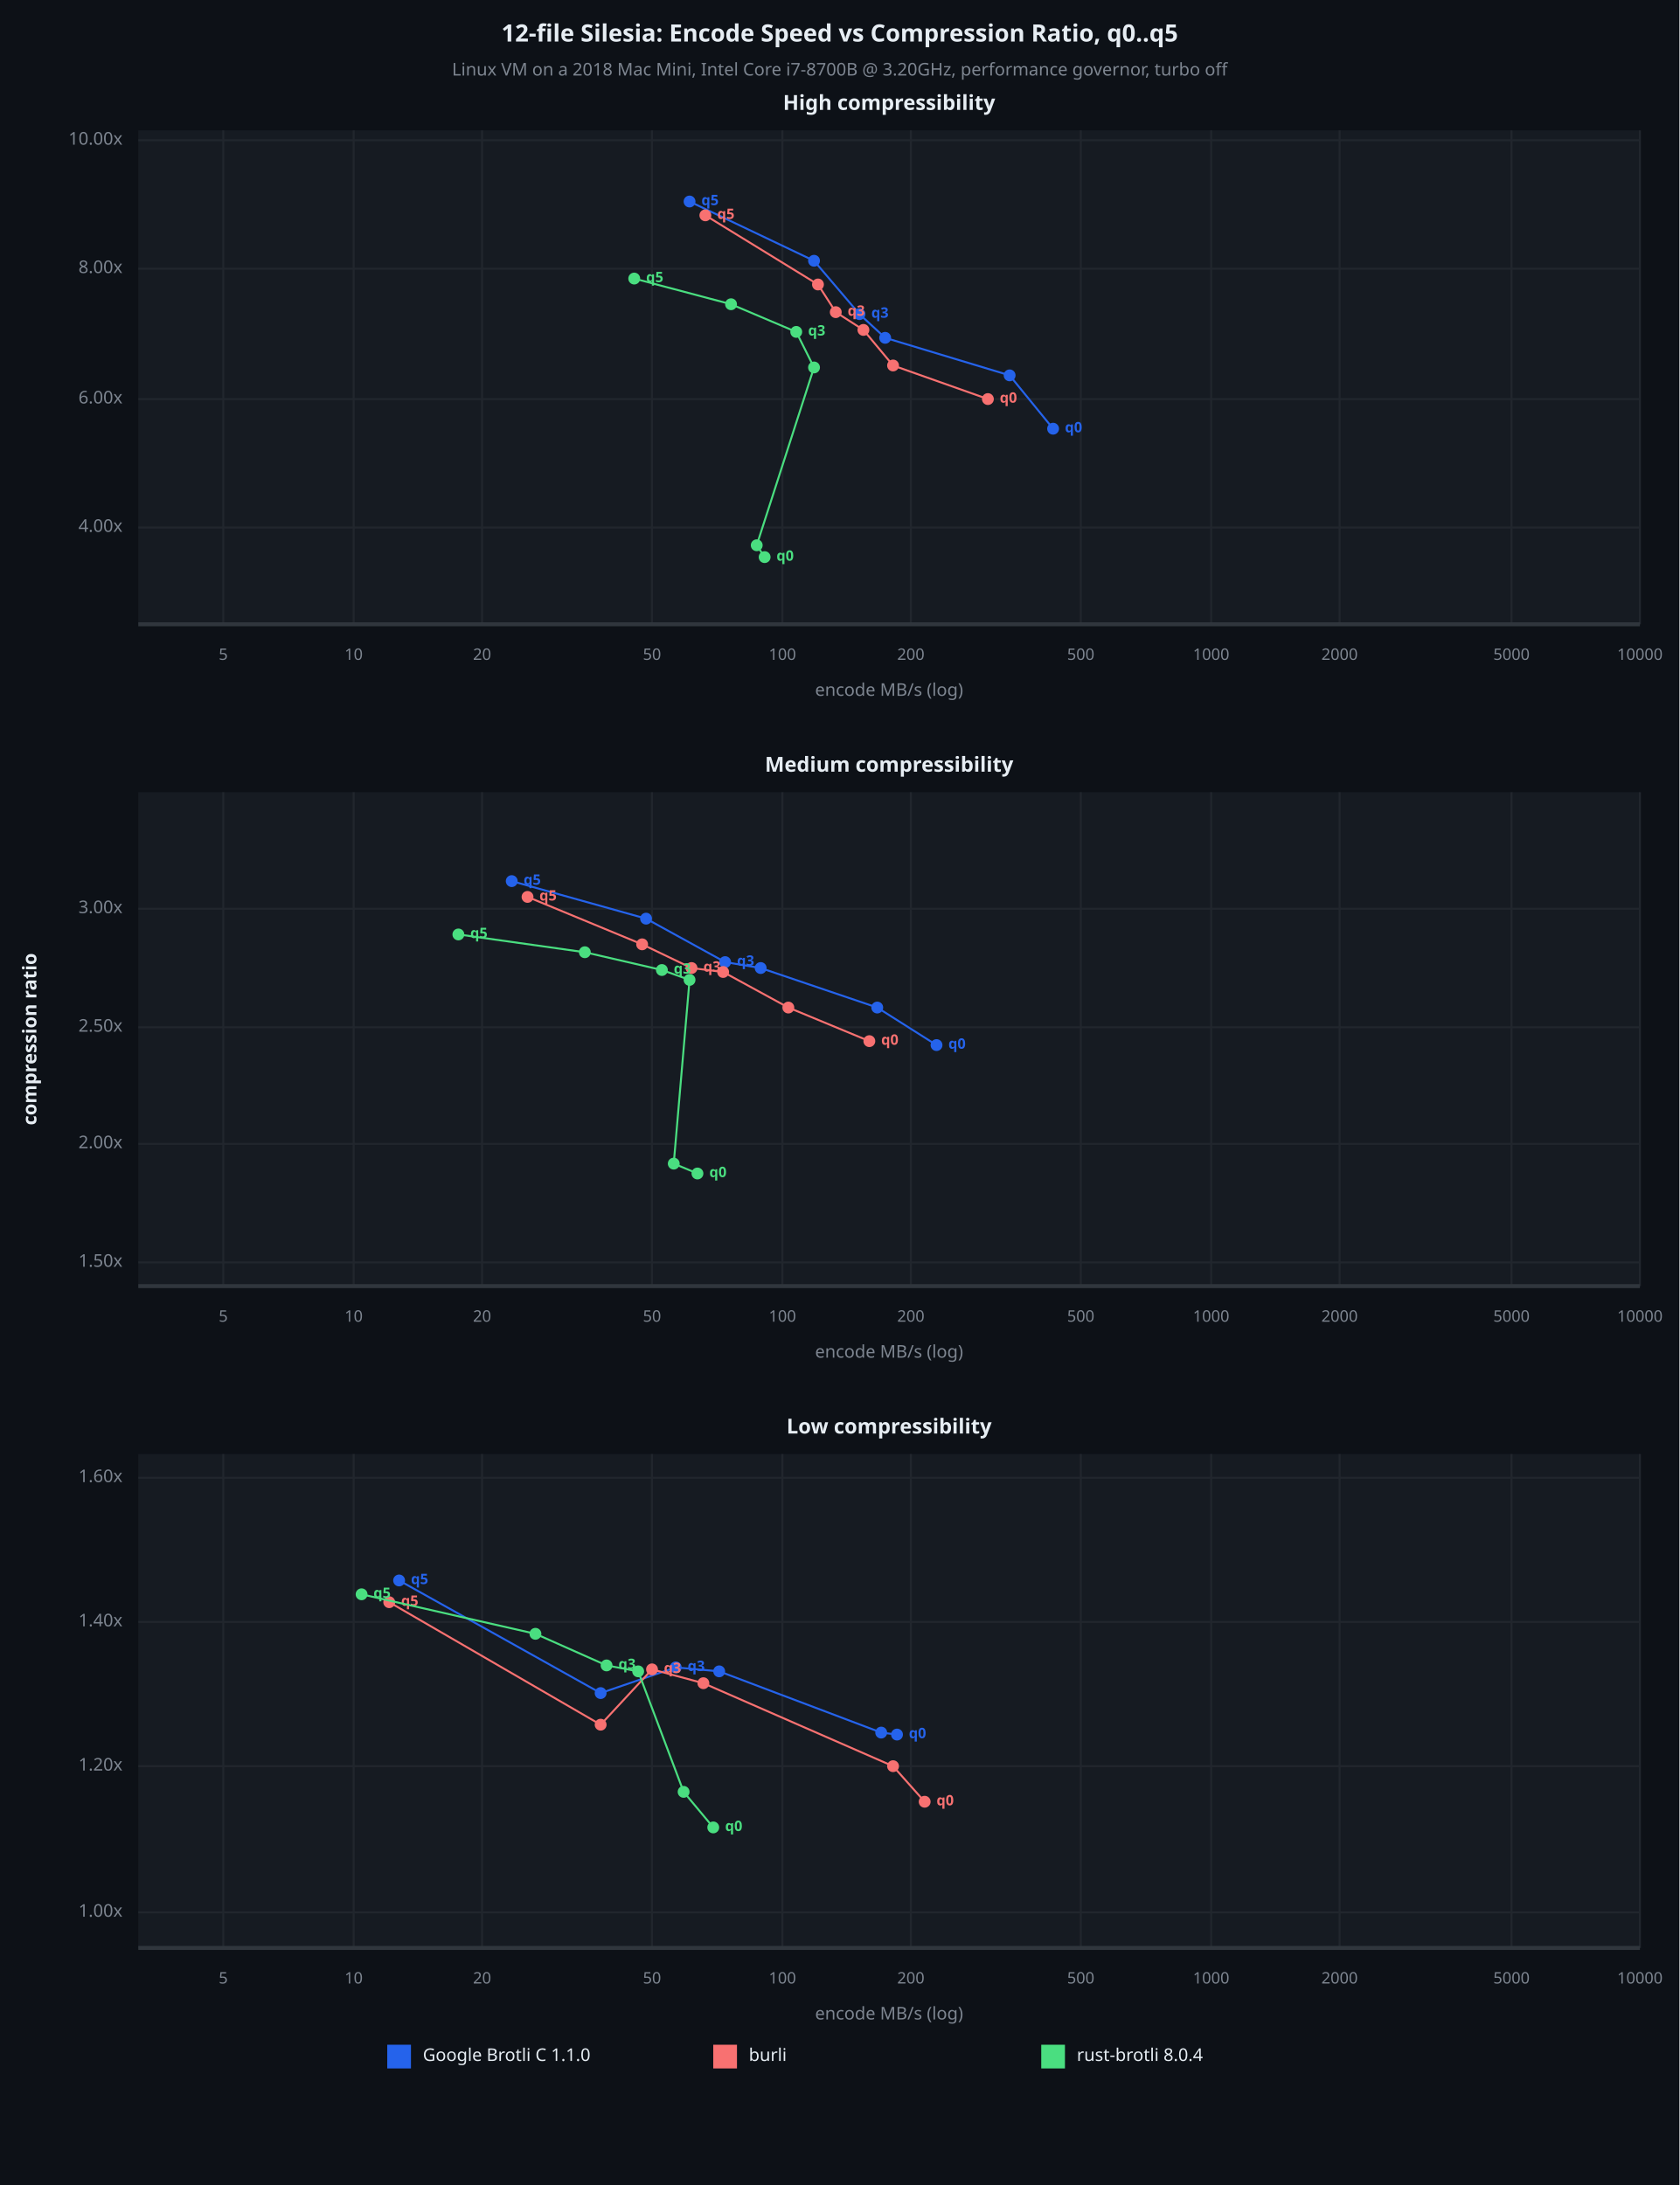
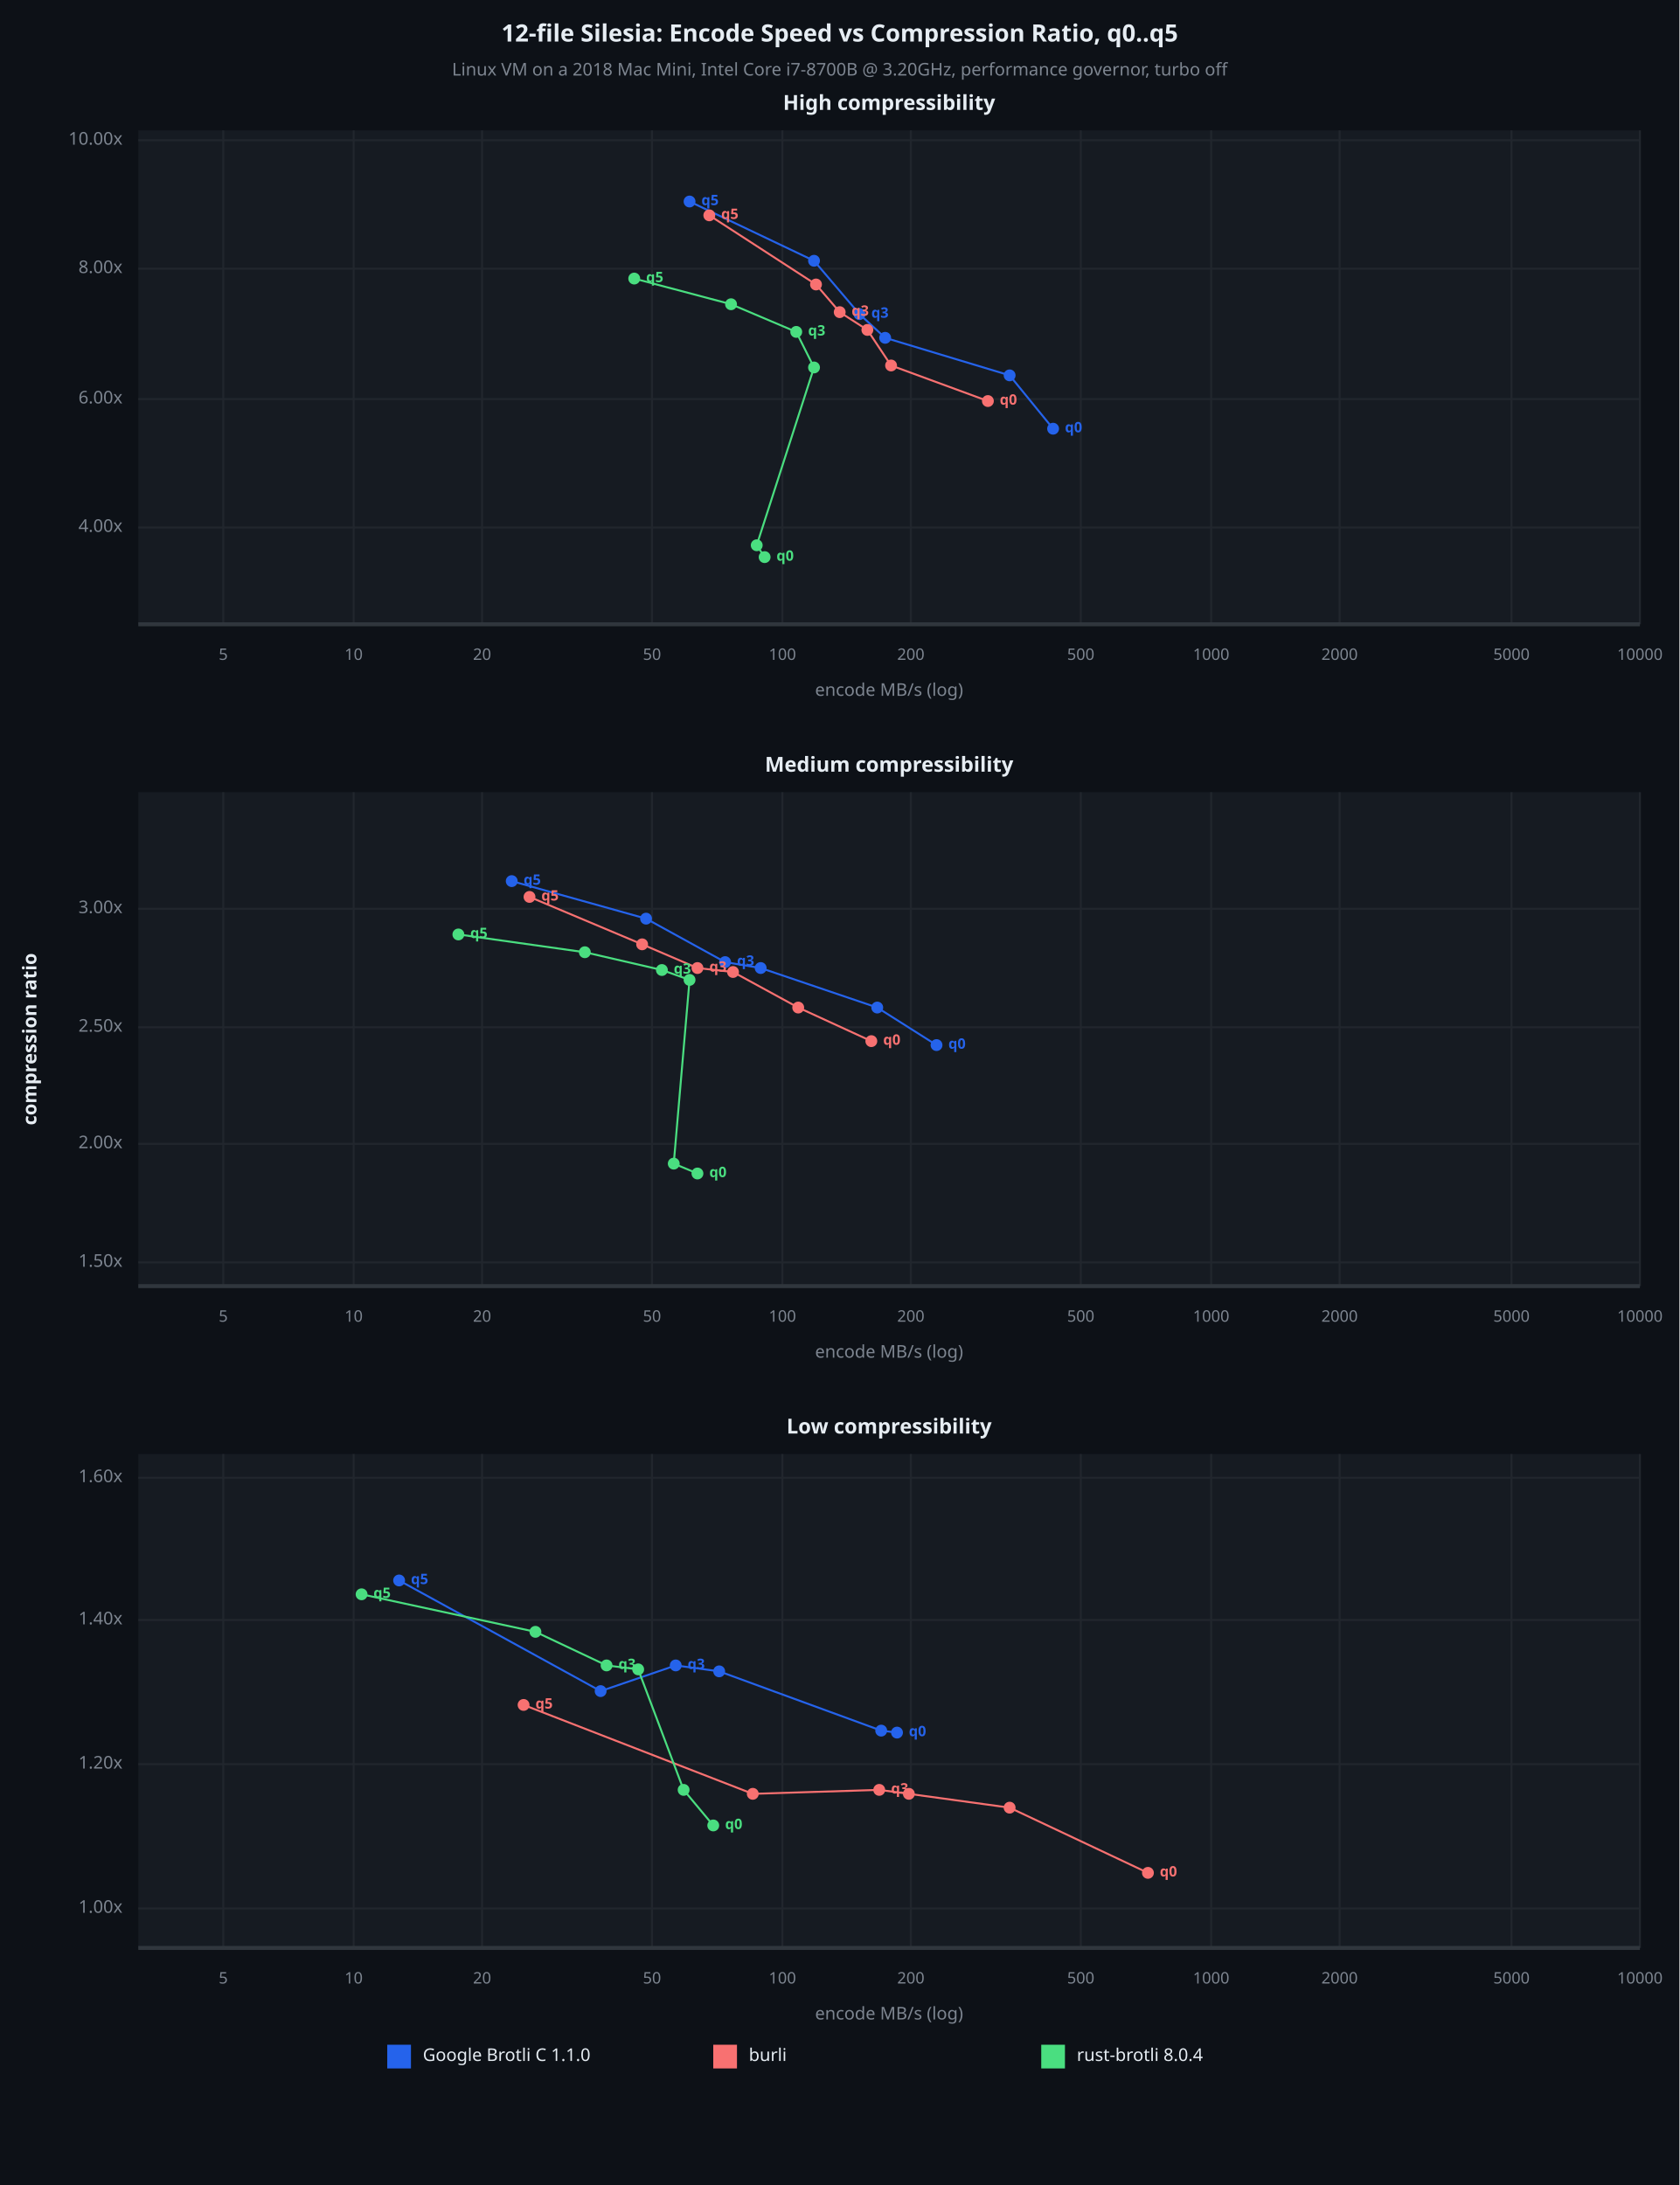
<svg xmlns="http://www.w3.org/2000/svg" viewBox="0 0 850 1106" font-family="system-ui, -apple-system, sans-serif">
  <rect x="0" y="0" width="850" height="1106" opacity="1" fill="#0D1117" stroke="none" />
  <text x="425" y="18" dy="0.5ex" text-anchor="middle" font-family="sans-serif" font-size="12.097" opacity="1" fill="#E6EDF3" font-weight="bold">
12-file Silesia: Encode Speed vs Compression Ratio, q0..q5
</text>
  <text x="425" y="36" dy="0.5ex" text-anchor="middle" font-family="sans-serif" font-size="8.871" opacity="1" fill="#7D8590">
Linux VM on a 2018 Mac Mini, Intel Core i7-8700B @ 3.20GHz, performance governor, turbo off
</text>
  <rect x="70" y="66" width="760" height="250" opacity="1" fill="#161B22" stroke="none" />
  <text x="450" y="53" dy="0.5ex" text-anchor="middle" font-family="sans-serif" font-size="10.484" opacity="1" fill="#E6EDF3" font-weight="bold">
High compressibility
</text>
  <polyline fill="none" opacity="1" stroke="#21262D" stroke-width="1" points="113,66 113,316 " />
  <text x="113" y="332" dy="0.5ex" text-anchor="middle" font-family="sans-serif" font-size="8.065" opacity="1" fill="#7D8590">
5
</text>
  <polyline fill="none" opacity="1" stroke="#21262D" stroke-width="1" points="179,66 179,316 " />
  <text x="179" y="332" dy="0.5ex" text-anchor="middle" font-family="sans-serif" font-size="8.065" opacity="1" fill="#7D8590">
10
</text>
  <polyline fill="none" opacity="1" stroke="#21262D" stroke-width="1" points="244,66 244,316 " />
  <text x="244" y="332" dy="0.5ex" text-anchor="middle" font-family="sans-serif" font-size="8.065" opacity="1" fill="#7D8590">
20
</text>
  <polyline fill="none" opacity="1" stroke="#21262D" stroke-width="1" points="330,66 330,316 " />
  <text x="330" y="332" dy="0.5ex" text-anchor="middle" font-family="sans-serif" font-size="8.065" opacity="1" fill="#7D8590">
50
</text>
  <polyline fill="none" opacity="1" stroke="#21262D" stroke-width="1" points="396,66 396,316 " />
  <text x="396" y="332" dy="0.5ex" text-anchor="middle" font-family="sans-serif" font-size="8.065" opacity="1" fill="#7D8590">
100
</text>
  <polyline fill="none" opacity="1" stroke="#21262D" stroke-width="1" points="461,66 461,316 " />
  <text x="461" y="332" dy="0.5ex" text-anchor="middle" font-family="sans-serif" font-size="8.065" opacity="1" fill="#7D8590">
200
</text>
  <polyline fill="none" opacity="1" stroke="#21262D" stroke-width="1" points="547,66 547,316 " />
  <text x="547" y="332" dy="0.5ex" text-anchor="middle" font-family="sans-serif" font-size="8.065" opacity="1" fill="#7D8590">
500
</text>
  <polyline fill="none" opacity="1" stroke="#21262D" stroke-width="1" points="613,66 613,316 " />
  <text x="613" y="332" dy="0.5ex" text-anchor="middle" font-family="sans-serif" font-size="8.065" opacity="1" fill="#7D8590">
1000
</text>
  <polyline fill="none" opacity="1" stroke="#21262D" stroke-width="1" points="678,66 678,316 " />
  <text x="678" y="332" dy="0.5ex" text-anchor="middle" font-family="sans-serif" font-size="8.065" opacity="1" fill="#7D8590">
2000
</text>
  <polyline fill="none" opacity="1" stroke="#21262D" stroke-width="1" points="765,66 765,316 " />
  <text x="765" y="332" dy="0.5ex" text-anchor="middle" font-family="sans-serif" font-size="8.065" opacity="1" fill="#7D8590">
5000
</text>
  <polyline fill="none" opacity="1" stroke="#21262D" stroke-width="1" points="830,66 830,316 " />
  <text x="830" y="332" dy="0.5ex" text-anchor="middle" font-family="sans-serif" font-size="8.065" opacity="1" fill="#7D8590">
10000
</text>
  <polyline fill="none" opacity="1" stroke="#21262D" stroke-width="1" points="70,267 830,267 " />
  <text x="62" y="267" dy="0.5ex" text-anchor="end" font-family="sans-serif" font-size="8.871" opacity="1" fill="#7D8590">
4.00x
</text>
  <polyline fill="none" opacity="1" stroke="#21262D" stroke-width="1" points="70,202 830,202 " />
  <text x="62" y="202" dy="0.5ex" text-anchor="end" font-family="sans-serif" font-size="8.871" opacity="1" fill="#7D8590">
6.00x
</text>
  <polyline fill="none" opacity="1" stroke="#21262D" stroke-width="1" points="70,136 830,136 " />
  <text x="62" y="136" dy="0.5ex" text-anchor="end" font-family="sans-serif" font-size="8.871" opacity="1" fill="#7D8590">
8.00x
</text>
  <polyline fill="none" opacity="1" stroke="#21262D" stroke-width="1" points="70,71 830,71 " />
  <text x="62" y="71" dy="0.5ex" text-anchor="end" font-family="sans-serif" font-size="8.871" opacity="1" fill="#7D8590">
10.00x
</text>
  <polyline fill="none" opacity="1" stroke="#30363D" stroke-width="2" points="70,316 830,316 " />
  <polyline fill="none" opacity="1" stroke="#2563EB" stroke-width="1" points="533,217 511,190 448,171 435,159 412,132 349,102 " />
  <circle cx="533" cy="217" r="3" opacity="1" fill="#2563EB" stroke="none" stroke-width="1" />
  <text x="539" y="217" dy="0.5ex" text-anchor="start" font-family="sans-serif" font-size="7.258" opacity="1" fill="#2563EB" font-weight="bold">
q0
</text>
  <circle cx="511" cy="190" r="3" opacity="1" fill="#2563EB" stroke="none" stroke-width="1" />
  <circle cx="448" cy="171" r="3" opacity="1" fill="#2563EB" stroke="none" stroke-width="1" />
  <circle cx="435" cy="159" r="3" opacity="1" fill="#2563EB" stroke="none" stroke-width="1" />
  <text x="441" y="159" dy="0.5ex" text-anchor="start" font-family="sans-serif" font-size="7.258" opacity="1" fill="#2563EB" font-weight="bold">
q3
</text>
  <circle cx="412" cy="132" r="3" opacity="1" fill="#2563EB" stroke="none" stroke-width="1" />
  <circle cx="349" cy="102" r="3" opacity="1" fill="#2563EB" stroke="none" stroke-width="1" />
  <text x="355" y="102" dy="0.5ex" text-anchor="start" font-family="sans-serif" font-size="7.258" opacity="1" fill="#2563EB" font-weight="bold">
q5
</text>
-   <polyline fill="none" opacity="1" stroke="#F87171" stroke-width="1" points="500,202 452,185 437,167 423,158 414,144 357,109 " />
-   <circle cx="500" cy="202" r="3" opacity="1" fill="#F87171" stroke="none" stroke-width="1" />
-   <text x="506" y="202" dy="0.5ex" text-anchor="start" font-family="sans-serif" font-size="7.258" opacity="1" fill="#F87171" font-weight="bold">
- q0
- </text>
-   <circle cx="452" cy="185" r="3" opacity="1" fill="#F87171" stroke="none" stroke-width="1" />
-   <circle cx="437" cy="167" r="3" opacity="1" fill="#F87171" stroke="none" stroke-width="1" />
-   <circle cx="423" cy="158" r="3" opacity="1" fill="#F87171" stroke="none" stroke-width="1" />
-   <text x="429" y="158" dy="0.5ex" text-anchor="start" font-family="sans-serif" font-size="7.258" opacity="1" fill="#F87171" font-weight="bold">
- q3
- </text>
-   <circle cx="414" cy="144" r="3" opacity="1" fill="#F87171" stroke="none" stroke-width="1" />
-   <circle cx="357" cy="109" r="3" opacity="1" fill="#F87171" stroke="none" stroke-width="1" />
-   <text x="363" y="109" dy="0.5ex" text-anchor="start" font-family="sans-serif" font-size="7.258" opacity="1" fill="#F87171" font-weight="bold">
+   <polyline fill="none" opacity="1" stroke="#F87171" stroke-width="1" points="500,203 451,185 439,167 425,158 413,144 359,109 " />
+   <circle cx="500" cy="203" r="3" opacity="1" fill="#F87171" stroke="none" stroke-width="1" />
+   <text x="506" y="203" dy="0.5ex" text-anchor="start" font-family="sans-serif" font-size="7.258" opacity="1" fill="#F87171" font-weight="bold">
+ q0
+ </text>
+   <circle cx="451" cy="185" r="3" opacity="1" fill="#F87171" stroke="none" stroke-width="1" />
+   <circle cx="439" cy="167" r="3" opacity="1" fill="#F87171" stroke="none" stroke-width="1" />
+   <circle cx="425" cy="158" r="3" opacity="1" fill="#F87171" stroke="none" stroke-width="1" />
+   <text x="431" y="158" dy="0.5ex" text-anchor="start" font-family="sans-serif" font-size="7.258" opacity="1" fill="#F87171" font-weight="bold">
+ q3
+ </text>
+   <circle cx="413" cy="144" r="3" opacity="1" fill="#F87171" stroke="none" stroke-width="1" />
+   <circle cx="359" cy="109" r="3" opacity="1" fill="#F87171" stroke="none" stroke-width="1" />
+   <text x="365" y="109" dy="0.5ex" text-anchor="start" font-family="sans-serif" font-size="7.258" opacity="1" fill="#F87171" font-weight="bold">
q5
</text>
  <polyline fill="none" opacity="1" stroke="#4ADE80" stroke-width="1" points="387,282 383,276 412,186 403,168 370,154 321,141 " />
  <circle cx="387" cy="282" r="3" opacity="1" fill="#4ADE80" stroke="none" stroke-width="1" />
  <text x="393" y="282" dy="0.5ex" text-anchor="start" font-family="sans-serif" font-size="7.258" opacity="1" fill="#4ADE80" font-weight="bold">
q0
</text>
  <circle cx="383" cy="276" r="3" opacity="1" fill="#4ADE80" stroke="none" stroke-width="1" />
  <circle cx="412" cy="186" r="3" opacity="1" fill="#4ADE80" stroke="none" stroke-width="1" />
  <circle cx="403" cy="168" r="3" opacity="1" fill="#4ADE80" stroke="none" stroke-width="1" />
  <text x="409" y="168" dy="0.5ex" text-anchor="start" font-family="sans-serif" font-size="7.258" opacity="1" fill="#4ADE80" font-weight="bold">
q3
</text>
  <circle cx="370" cy="154" r="3" opacity="1" fill="#4ADE80" stroke="none" stroke-width="1" />
  <circle cx="321" cy="141" r="3" opacity="1" fill="#4ADE80" stroke="none" stroke-width="1" />
  <text x="327" y="141" dy="0.5ex" text-anchor="start" font-family="sans-serif" font-size="7.258" opacity="1" fill="#4ADE80" font-weight="bold">
q5
</text>
  <text x="450" y="350" dy="0.5ex" text-anchor="middle" font-family="sans-serif" font-size="8.871" opacity="1" fill="#7D8590">
encode MB/s (log)
</text>
  <rect x="70" y="401" width="760" height="250" opacity="1" fill="#161B22" stroke="none" />
  <text x="450" y="388" dy="0.5ex" text-anchor="middle" font-family="sans-serif" font-size="10.484" opacity="1" fill="#E6EDF3" font-weight="bold">
Medium compressibility
</text>
  <polyline fill="none" opacity="1" stroke="#21262D" stroke-width="1" points="113,401 113,651 " />
  <text x="113" y="667" dy="0.5ex" text-anchor="middle" font-family="sans-serif" font-size="8.065" opacity="1" fill="#7D8590">
5
</text>
  <polyline fill="none" opacity="1" stroke="#21262D" stroke-width="1" points="179,401 179,651 " />
  <text x="179" y="667" dy="0.5ex" text-anchor="middle" font-family="sans-serif" font-size="8.065" opacity="1" fill="#7D8590">
10
</text>
  <polyline fill="none" opacity="1" stroke="#21262D" stroke-width="1" points="244,401 244,651 " />
  <text x="244" y="667" dy="0.5ex" text-anchor="middle" font-family="sans-serif" font-size="8.065" opacity="1" fill="#7D8590">
20
</text>
  <polyline fill="none" opacity="1" stroke="#21262D" stroke-width="1" points="330,401 330,651 " />
  <text x="330" y="667" dy="0.5ex" text-anchor="middle" font-family="sans-serif" font-size="8.065" opacity="1" fill="#7D8590">
50
</text>
  <polyline fill="none" opacity="1" stroke="#21262D" stroke-width="1" points="396,401 396,651 " />
  <text x="396" y="667" dy="0.5ex" text-anchor="middle" font-family="sans-serif" font-size="8.065" opacity="1" fill="#7D8590">
100
</text>
  <polyline fill="none" opacity="1" stroke="#21262D" stroke-width="1" points="461,401 461,651 " />
  <text x="461" y="667" dy="0.5ex" text-anchor="middle" font-family="sans-serif" font-size="8.065" opacity="1" fill="#7D8590">
200
</text>
  <polyline fill="none" opacity="1" stroke="#21262D" stroke-width="1" points="547,401 547,651 " />
  <text x="547" y="667" dy="0.5ex" text-anchor="middle" font-family="sans-serif" font-size="8.065" opacity="1" fill="#7D8590">
500
</text>
  <polyline fill="none" opacity="1" stroke="#21262D" stroke-width="1" points="613,401 613,651 " />
  <text x="613" y="667" dy="0.5ex" text-anchor="middle" font-family="sans-serif" font-size="8.065" opacity="1" fill="#7D8590">
1000
</text>
  <polyline fill="none" opacity="1" stroke="#21262D" stroke-width="1" points="678,401 678,651 " />
  <text x="678" y="667" dy="0.5ex" text-anchor="middle" font-family="sans-serif" font-size="8.065" opacity="1" fill="#7D8590">
2000
</text>
  <polyline fill="none" opacity="1" stroke="#21262D" stroke-width="1" points="765,401 765,651 " />
  <text x="765" y="667" dy="0.5ex" text-anchor="middle" font-family="sans-serif" font-size="8.065" opacity="1" fill="#7D8590">
5000
</text>
  <polyline fill="none" opacity="1" stroke="#21262D" stroke-width="1" points="830,401 830,651 " />
  <text x="830" y="667" dy="0.5ex" text-anchor="middle" font-family="sans-serif" font-size="8.065" opacity="1" fill="#7D8590">
10000
</text>
  <polyline fill="none" opacity="1" stroke="#21262D" stroke-width="1" points="70,639 830,639 " />
  <text x="62" y="639" dy="0.5ex" text-anchor="end" font-family="sans-serif" font-size="8.871" opacity="1" fill="#7D8590">
1.50x
</text>
  <polyline fill="none" opacity="1" stroke="#21262D" stroke-width="1" points="70,579 830,579 " />
  <text x="62" y="579" dy="0.5ex" text-anchor="end" font-family="sans-serif" font-size="8.871" opacity="1" fill="#7D8590">
2.00x
</text>
  <polyline fill="none" opacity="1" stroke="#21262D" stroke-width="1" points="70,520 830,520 " />
  <text x="62" y="520" dy="0.5ex" text-anchor="end" font-family="sans-serif" font-size="8.871" opacity="1" fill="#7D8590">
2.50x
</text>
  <polyline fill="none" opacity="1" stroke="#21262D" stroke-width="1" points="70,460 830,460 " />
  <text x="62" y="460" dy="0.5ex" text-anchor="end" font-family="sans-serif" font-size="8.871" opacity="1" fill="#7D8590">
3.00x
</text>
  <polyline fill="none" opacity="1" stroke="#30363D" stroke-width="2" points="70,651 830,651 " />
  <polyline fill="none" opacity="1" stroke="#2563EB" stroke-width="1" points="474,529 444,510 385,490 367,487 327,465 259,446 " />
  <circle cx="474" cy="529" r="3" opacity="1" fill="#2563EB" stroke="none" stroke-width="1" />
  <text x="480" y="529" dy="0.5ex" text-anchor="start" font-family="sans-serif" font-size="7.258" opacity="1" fill="#2563EB" font-weight="bold">
q0
</text>
  <circle cx="444" cy="510" r="3" opacity="1" fill="#2563EB" stroke="none" stroke-width="1" />
  <circle cx="385" cy="490" r="3" opacity="1" fill="#2563EB" stroke="none" stroke-width="1" />
  <circle cx="367" cy="487" r="3" opacity="1" fill="#2563EB" stroke="none" stroke-width="1" />
  <text x="373" y="487" dy="0.5ex" text-anchor="start" font-family="sans-serif" font-size="7.258" opacity="1" fill="#2563EB" font-weight="bold">
q3
</text>
  <circle cx="327" cy="465" r="3" opacity="1" fill="#2563EB" stroke="none" stroke-width="1" />
  <circle cx="259" cy="446" r="3" opacity="1" fill="#2563EB" stroke="none" stroke-width="1" />
  <text x="265" y="446" dy="0.5ex" text-anchor="start" font-family="sans-serif" font-size="7.258" opacity="1" fill="#2563EB" font-weight="bold">
q5
</text>
-   <polyline fill="none" opacity="1" stroke="#F87171" stroke-width="1" points="440,527 399,510 366,492 350,490 325,478 267,454 " />
-   <circle cx="440" cy="527" r="3" opacity="1" fill="#F87171" stroke="none" stroke-width="1" />
-   <text x="446" y="527" dy="0.5ex" text-anchor="start" font-family="sans-serif" font-size="7.258" opacity="1" fill="#F87171" font-weight="bold">
- q0
- </text>
-   <circle cx="399" cy="510" r="3" opacity="1" fill="#F87171" stroke="none" stroke-width="1" />
-   <circle cx="366" cy="492" r="3" opacity="1" fill="#F87171" stroke="none" stroke-width="1" />
-   <circle cx="350" cy="490" r="3" opacity="1" fill="#F87171" stroke="none" stroke-width="1" />
-   <text x="356" y="490" dy="0.5ex" text-anchor="start" font-family="sans-serif" font-size="7.258" opacity="1" fill="#F87171" font-weight="bold">
+   <polyline fill="none" opacity="1" stroke="#F87171" stroke-width="1" points="441,527 404,510 371,492 353,490 325,478 268,454 " />
+   <circle cx="441" cy="527" r="3" opacity="1" fill="#F87171" stroke="none" stroke-width="1" />
+   <text x="447" y="527" dy="0.5ex" text-anchor="start" font-family="sans-serif" font-size="7.258" opacity="1" fill="#F87171" font-weight="bold">
+ q0
+ </text>
+   <circle cx="404" cy="510" r="3" opacity="1" fill="#F87171" stroke="none" stroke-width="1" />
+   <circle cx="371" cy="492" r="3" opacity="1" fill="#F87171" stroke="none" stroke-width="1" />
+   <circle cx="353" cy="490" r="3" opacity="1" fill="#F87171" stroke="none" stroke-width="1" />
+   <text x="359" y="490" dy="0.5ex" text-anchor="start" font-family="sans-serif" font-size="7.258" opacity="1" fill="#F87171" font-weight="bold">
q3
</text>
  <circle cx="325" cy="478" r="3" opacity="1" fill="#F87171" stroke="none" stroke-width="1" />
-   <circle cx="267" cy="454" r="3" opacity="1" fill="#F87171" stroke="none" stroke-width="1" />
-   <text x="273" y="454" dy="0.5ex" text-anchor="start" font-family="sans-serif" font-size="7.258" opacity="1" fill="#F87171" font-weight="bold">
+   <circle cx="268" cy="454" r="3" opacity="1" fill="#F87171" stroke="none" stroke-width="1" />
+   <text x="274" y="454" dy="0.5ex" text-anchor="start" font-family="sans-serif" font-size="7.258" opacity="1" fill="#F87171" font-weight="bold">
q5
</text>
  <polyline fill="none" opacity="1" stroke="#4ADE80" stroke-width="1" points="353,594 341,589 349,496 335,491 296,482 232,473 " />
  <circle cx="353" cy="594" r="3" opacity="1" fill="#4ADE80" stroke="none" stroke-width="1" />
  <text x="359" y="594" dy="0.5ex" text-anchor="start" font-family="sans-serif" font-size="7.258" opacity="1" fill="#4ADE80" font-weight="bold">
q0
</text>
  <circle cx="341" cy="589" r="3" opacity="1" fill="#4ADE80" stroke="none" stroke-width="1" />
  <circle cx="349" cy="496" r="3" opacity="1" fill="#4ADE80" stroke="none" stroke-width="1" />
  <circle cx="335" cy="491" r="3" opacity="1" fill="#4ADE80" stroke="none" stroke-width="1" />
  <text x="341" y="491" dy="0.5ex" text-anchor="start" font-family="sans-serif" font-size="7.258" opacity="1" fill="#4ADE80" font-weight="bold">
q3
</text>
  <circle cx="296" cy="482" r="3" opacity="1" fill="#4ADE80" stroke="none" stroke-width="1" />
  <circle cx="232" cy="473" r="3" opacity="1" fill="#4ADE80" stroke="none" stroke-width="1" />
  <text x="238" y="473" dy="0.5ex" text-anchor="start" font-family="sans-serif" font-size="7.258" opacity="1" fill="#4ADE80" font-weight="bold">
q5
</text>
  <text x="450" y="685" dy="0.5ex" text-anchor="middle" font-family="sans-serif" font-size="8.871" opacity="1" fill="#7D8590">
encode MB/s (log)
</text>
  <rect x="70" y="736" width="760" height="250" opacity="1" fill="#161B22" stroke="none" />
  <text x="450" y="723" dy="0.5ex" text-anchor="middle" font-family="sans-serif" font-size="10.484" opacity="1" fill="#E6EDF3" font-weight="bold">
Low compressibility
</text>
  <polyline fill="none" opacity="1" stroke="#21262D" stroke-width="1" points="113,736 113,986 " />
  <text x="113" y="1002" dy="0.5ex" text-anchor="middle" font-family="sans-serif" font-size="8.065" opacity="1" fill="#7D8590">
5
</text>
  <polyline fill="none" opacity="1" stroke="#21262D" stroke-width="1" points="179,736 179,986 " />
  <text x="179" y="1002" dy="0.5ex" text-anchor="middle" font-family="sans-serif" font-size="8.065" opacity="1" fill="#7D8590">
10
</text>
  <polyline fill="none" opacity="1" stroke="#21262D" stroke-width="1" points="244,736 244,986 " />
  <text x="244" y="1002" dy="0.5ex" text-anchor="middle" font-family="sans-serif" font-size="8.065" opacity="1" fill="#7D8590">
20
</text>
  <polyline fill="none" opacity="1" stroke="#21262D" stroke-width="1" points="330,736 330,986 " />
  <text x="330" y="1002" dy="0.5ex" text-anchor="middle" font-family="sans-serif" font-size="8.065" opacity="1" fill="#7D8590">
50
</text>
  <polyline fill="none" opacity="1" stroke="#21262D" stroke-width="1" points="396,736 396,986 " />
  <text x="396" y="1002" dy="0.5ex" text-anchor="middle" font-family="sans-serif" font-size="8.065" opacity="1" fill="#7D8590">
100
</text>
  <polyline fill="none" opacity="1" stroke="#21262D" stroke-width="1" points="461,736 461,986 " />
  <text x="461" y="1002" dy="0.5ex" text-anchor="middle" font-family="sans-serif" font-size="8.065" opacity="1" fill="#7D8590">
200
</text>
  <polyline fill="none" opacity="1" stroke="#21262D" stroke-width="1" points="547,736 547,986 " />
  <text x="547" y="1002" dy="0.5ex" text-anchor="middle" font-family="sans-serif" font-size="8.065" opacity="1" fill="#7D8590">
500
</text>
  <polyline fill="none" opacity="1" stroke="#21262D" stroke-width="1" points="613,736 613,986 " />
  <text x="613" y="1002" dy="0.5ex" text-anchor="middle" font-family="sans-serif" font-size="8.065" opacity="1" fill="#7D8590">
1000
</text>
  <polyline fill="none" opacity="1" stroke="#21262D" stroke-width="1" points="678,736 678,986 " />
  <text x="678" y="1002" dy="0.5ex" text-anchor="middle" font-family="sans-serif" font-size="8.065" opacity="1" fill="#7D8590">
2000
</text>
  <polyline fill="none" opacity="1" stroke="#21262D" stroke-width="1" points="765,736 765,986 " />
  <text x="765" y="1002" dy="0.5ex" text-anchor="middle" font-family="sans-serif" font-size="8.065" opacity="1" fill="#7D8590">
5000
</text>
  <polyline fill="none" opacity="1" stroke="#21262D" stroke-width="1" points="830,736 830,986 " />
  <text x="830" y="1002" dy="0.5ex" text-anchor="middle" font-family="sans-serif" font-size="8.065" opacity="1" fill="#7D8590">
10000
</text>
-   <polyline fill="none" opacity="1" stroke="#21262D" stroke-width="1" points="70,968 830,968 " />
-   <text x="62" y="968" dy="0.5ex" text-anchor="end" font-family="sans-serif" font-size="8.871" opacity="1" fill="#7D8590">
+   <polyline fill="none" opacity="1" stroke="#21262D" stroke-width="1" points="70,966 830,966 " />
+   <text x="62" y="966" dy="0.5ex" text-anchor="end" font-family="sans-serif" font-size="8.871" opacity="1" fill="#7D8590">
1.00x
</text>
-   <polyline fill="none" opacity="1" stroke="#21262D" stroke-width="1" points="70,894 830,894 " />
-   <text x="62" y="894" dy="0.5ex" text-anchor="end" font-family="sans-serif" font-size="8.871" opacity="1" fill="#7D8590">
+   <polyline fill="none" opacity="1" stroke="#21262D" stroke-width="1" points="70,893 830,893 " />
+   <text x="62" y="893" dy="0.5ex" text-anchor="end" font-family="sans-serif" font-size="8.871" opacity="1" fill="#7D8590">
1.20x
</text>
-   <polyline fill="none" opacity="1" stroke="#21262D" stroke-width="1" points="70,821 830,821 " />
-   <text x="62" y="821" dy="0.5ex" text-anchor="end" font-family="sans-serif" font-size="8.871" opacity="1" fill="#7D8590">
+   <polyline fill="none" opacity="1" stroke="#21262D" stroke-width="1" points="70,820 830,820 " />
+   <text x="62" y="820" dy="0.5ex" text-anchor="end" font-family="sans-serif" font-size="8.871" opacity="1" fill="#7D8590">
1.40x
</text>
  <polyline fill="none" opacity="1" stroke="#21262D" stroke-width="1" points="70,748 830,748 " />
  <text x="62" y="748" dy="0.5ex" text-anchor="end" font-family="sans-serif" font-size="8.871" opacity="1" fill="#7D8590">
1.60x
</text>
  <polyline fill="none" opacity="1" stroke="#30363D" stroke-width="2" points="70,986 830,986 " />
-   <polyline fill="none" opacity="1" stroke="#2563EB" stroke-width="1" points="454,878 446,877 364,846 342,844 304,857 202,800 " />
-   <circle cx="454" cy="878" r="3" opacity="1" fill="#2563EB" stroke="none" stroke-width="1" />
-   <text x="460" y="878" dy="0.5ex" text-anchor="start" font-family="sans-serif" font-size="7.258" opacity="1" fill="#2563EB" font-weight="bold">
- q0
- </text>
-   <circle cx="446" cy="877" r="3" opacity="1" fill="#2563EB" stroke="none" stroke-width="1" />
+   <polyline fill="none" opacity="1" stroke="#2563EB" stroke-width="1" points="454,877 446,876 364,846 342,843 304,856 202,800 " />
+   <circle cx="454" cy="877" r="3" opacity="1" fill="#2563EB" stroke="none" stroke-width="1" />
+   <text x="460" y="877" dy="0.5ex" text-anchor="start" font-family="sans-serif" font-size="7.258" opacity="1" fill="#2563EB" font-weight="bold">
+ q0
+ </text>
+   <circle cx="446" cy="876" r="3" opacity="1" fill="#2563EB" stroke="none" stroke-width="1" />
  <circle cx="364" cy="846" r="3" opacity="1" fill="#2563EB" stroke="none" stroke-width="1" />
-   <circle cx="342" cy="844" r="3" opacity="1" fill="#2563EB" stroke="none" stroke-width="1" />
-   <text x="348" y="844" dy="0.5ex" text-anchor="start" font-family="sans-serif" font-size="7.258" opacity="1" fill="#2563EB" font-weight="bold">
- q3
- </text>
-   <circle cx="304" cy="857" r="3" opacity="1" fill="#2563EB" stroke="none" stroke-width="1" />
+   <circle cx="342" cy="843" r="3" opacity="1" fill="#2563EB" stroke="none" stroke-width="1" />
+   <text x="348" y="843" dy="0.5ex" text-anchor="start" font-family="sans-serif" font-size="7.258" opacity="1" fill="#2563EB" font-weight="bold">
+ q3
+ </text>
+   <circle cx="304" cy="856" r="3" opacity="1" fill="#2563EB" stroke="none" stroke-width="1" />
  <circle cx="202" cy="800" r="3" opacity="1" fill="#2563EB" stroke="none" stroke-width="1" />
  <text x="208" y="800" dy="0.5ex" text-anchor="start" font-family="sans-serif" font-size="7.258" opacity="1" fill="#2563EB" font-weight="bold">
q5
</text>
-   <polyline fill="none" opacity="1" stroke="#F87171" stroke-width="1" points="468,912 452,894 356,852 330,845 304,873 197,811 " />
-   <circle cx="468" cy="912" r="3" opacity="1" fill="#F87171" stroke="none" stroke-width="1" />
-   <text x="474" y="912" dy="0.5ex" text-anchor="start" font-family="sans-serif" font-size="7.258" opacity="1" fill="#F87171" font-weight="bold">
- q0
- </text>
-   <circle cx="452" cy="894" r="3" opacity="1" fill="#F87171" stroke="none" stroke-width="1" />
-   <circle cx="356" cy="852" r="3" opacity="1" fill="#F87171" stroke="none" stroke-width="1" />
-   <circle cx="330" cy="845" r="3" opacity="1" fill="#F87171" stroke="none" stroke-width="1" />
-   <text x="336" y="845" dy="0.5ex" text-anchor="start" font-family="sans-serif" font-size="7.258" opacity="1" fill="#F87171" font-weight="bold">
- q3
- </text>
-   <circle cx="304" cy="873" r="3" opacity="1" fill="#F87171" stroke="none" stroke-width="1" />
-   <circle cx="197" cy="811" r="3" opacity="1" fill="#F87171" stroke="none" stroke-width="1" />
-   <text x="203" y="811" dy="0.5ex" text-anchor="start" font-family="sans-serif" font-size="7.258" opacity="1" fill="#F87171" font-weight="bold">
- q5
- </text>
-   <polyline fill="none" opacity="1" stroke="#4ADE80" stroke-width="1" points="361,925 346,907 323,846 307,843 271,827 183,807 " />
-   <circle cx="361" cy="925" r="3" opacity="1" fill="#4ADE80" stroke="none" stroke-width="1" />
-   <text x="367" y="925" dy="0.5ex" text-anchor="start" font-family="sans-serif" font-size="7.258" opacity="1" fill="#4ADE80" font-weight="bold">
- q0
- </text>
-   <circle cx="346" cy="907" r="3" opacity="1" fill="#4ADE80" stroke="none" stroke-width="1" />
-   <circle cx="323" cy="846" r="3" opacity="1" fill="#4ADE80" stroke="none" stroke-width="1" />
+   <polyline fill="none" opacity="1" stroke="#F87171" stroke-width="1" points="581,948 511,915 460,908 445,906 381,908 265,863 " />
+   <circle cx="581" cy="948" r="3" opacity="1" fill="#F87171" stroke="none" stroke-width="1" />
+   <text x="587" y="948" dy="0.5ex" text-anchor="start" font-family="sans-serif" font-size="7.258" opacity="1" fill="#F87171" font-weight="bold">
+ q0
+ </text>
+   <circle cx="511" cy="915" r="3" opacity="1" fill="#F87171" stroke="none" stroke-width="1" />
+   <circle cx="460" cy="908" r="3" opacity="1" fill="#F87171" stroke="none" stroke-width="1" />
+   <circle cx="445" cy="906" r="3" opacity="1" fill="#F87171" stroke="none" stroke-width="1" />
+   <text x="451" y="906" dy="0.5ex" text-anchor="start" font-family="sans-serif" font-size="7.258" opacity="1" fill="#F87171" font-weight="bold">
+ q3
+ </text>
+   <circle cx="381" cy="908" r="3" opacity="1" fill="#F87171" stroke="none" stroke-width="1" />
+   <circle cx="265" cy="863" r="3" opacity="1" fill="#F87171" stroke="none" stroke-width="1" />
+   <text x="271" y="863" dy="0.5ex" text-anchor="start" font-family="sans-serif" font-size="7.258" opacity="1" fill="#F87171" font-weight="bold">
+ q5
+ </text>
+   <polyline fill="none" opacity="1" stroke="#4ADE80" stroke-width="1" points="361,924 346,906 323,845 307,843 271,826 183,807 " />
+   <circle cx="361" cy="924" r="3" opacity="1" fill="#4ADE80" stroke="none" stroke-width="1" />
+   <text x="367" y="924" dy="0.5ex" text-anchor="start" font-family="sans-serif" font-size="7.258" opacity="1" fill="#4ADE80" font-weight="bold">
+ q0
+ </text>
+   <circle cx="346" cy="906" r="3" opacity="1" fill="#4ADE80" stroke="none" stroke-width="1" />
+   <circle cx="323" cy="845" r="3" opacity="1" fill="#4ADE80" stroke="none" stroke-width="1" />
  <circle cx="307" cy="843" r="3" opacity="1" fill="#4ADE80" stroke="none" stroke-width="1" />
  <text x="313" y="843" dy="0.5ex" text-anchor="start" font-family="sans-serif" font-size="7.258" opacity="1" fill="#4ADE80" font-weight="bold">
q3
</text>
-   <circle cx="271" cy="827" r="3" opacity="1" fill="#4ADE80" stroke="none" stroke-width="1" />
+   <circle cx="271" cy="826" r="3" opacity="1" fill="#4ADE80" stroke="none" stroke-width="1" />
  <circle cx="183" cy="807" r="3" opacity="1" fill="#4ADE80" stroke="none" stroke-width="1" />
  <text x="189" y="807" dy="0.5ex" text-anchor="start" font-family="sans-serif" font-size="7.258" opacity="1" fill="#4ADE80" font-weight="bold">
q5
</text>
  <text x="450" y="1020" dy="0.5ex" text-anchor="middle" font-family="sans-serif" font-size="8.871" opacity="1" fill="#7D8590">
encode MB/s (log)
</text>
  <text x="16" y="526" dy="0.5ex" text-anchor="middle" font-family="sans-serif" font-size="9.677" opacity="1" fill="#E6EDF3" font-weight="bold" transform="rotate(270, 16, 526)">
compression ratio
</text>
  <rect x="196" y="1035" width="12" height="12" opacity="1" fill="#2563EB" stroke="none" />
  <text x="214" y="1041" dy="0.5ex" text-anchor="start" font-family="sans-serif" font-size="8.871" opacity="1" fill="#E6EDF3">
Google Brotli C 1.1.0
</text>
  <rect x="361" y="1035" width="12" height="12" opacity="1" fill="#F87171" stroke="none" />
  <text x="379" y="1041" dy="0.5ex" text-anchor="start" font-family="sans-serif" font-size="8.871" opacity="1" fill="#E6EDF3">
burli
</text>
  <rect x="527" y="1035" width="12" height="12" opacity="1" fill="#4ADE80" stroke="none" />
  <text x="545" y="1041" dy="0.5ex" text-anchor="start" font-family="sans-serif" font-size="8.871" opacity="1" fill="#E6EDF3">
rust-brotli 8.0.4
</text>
</svg>
